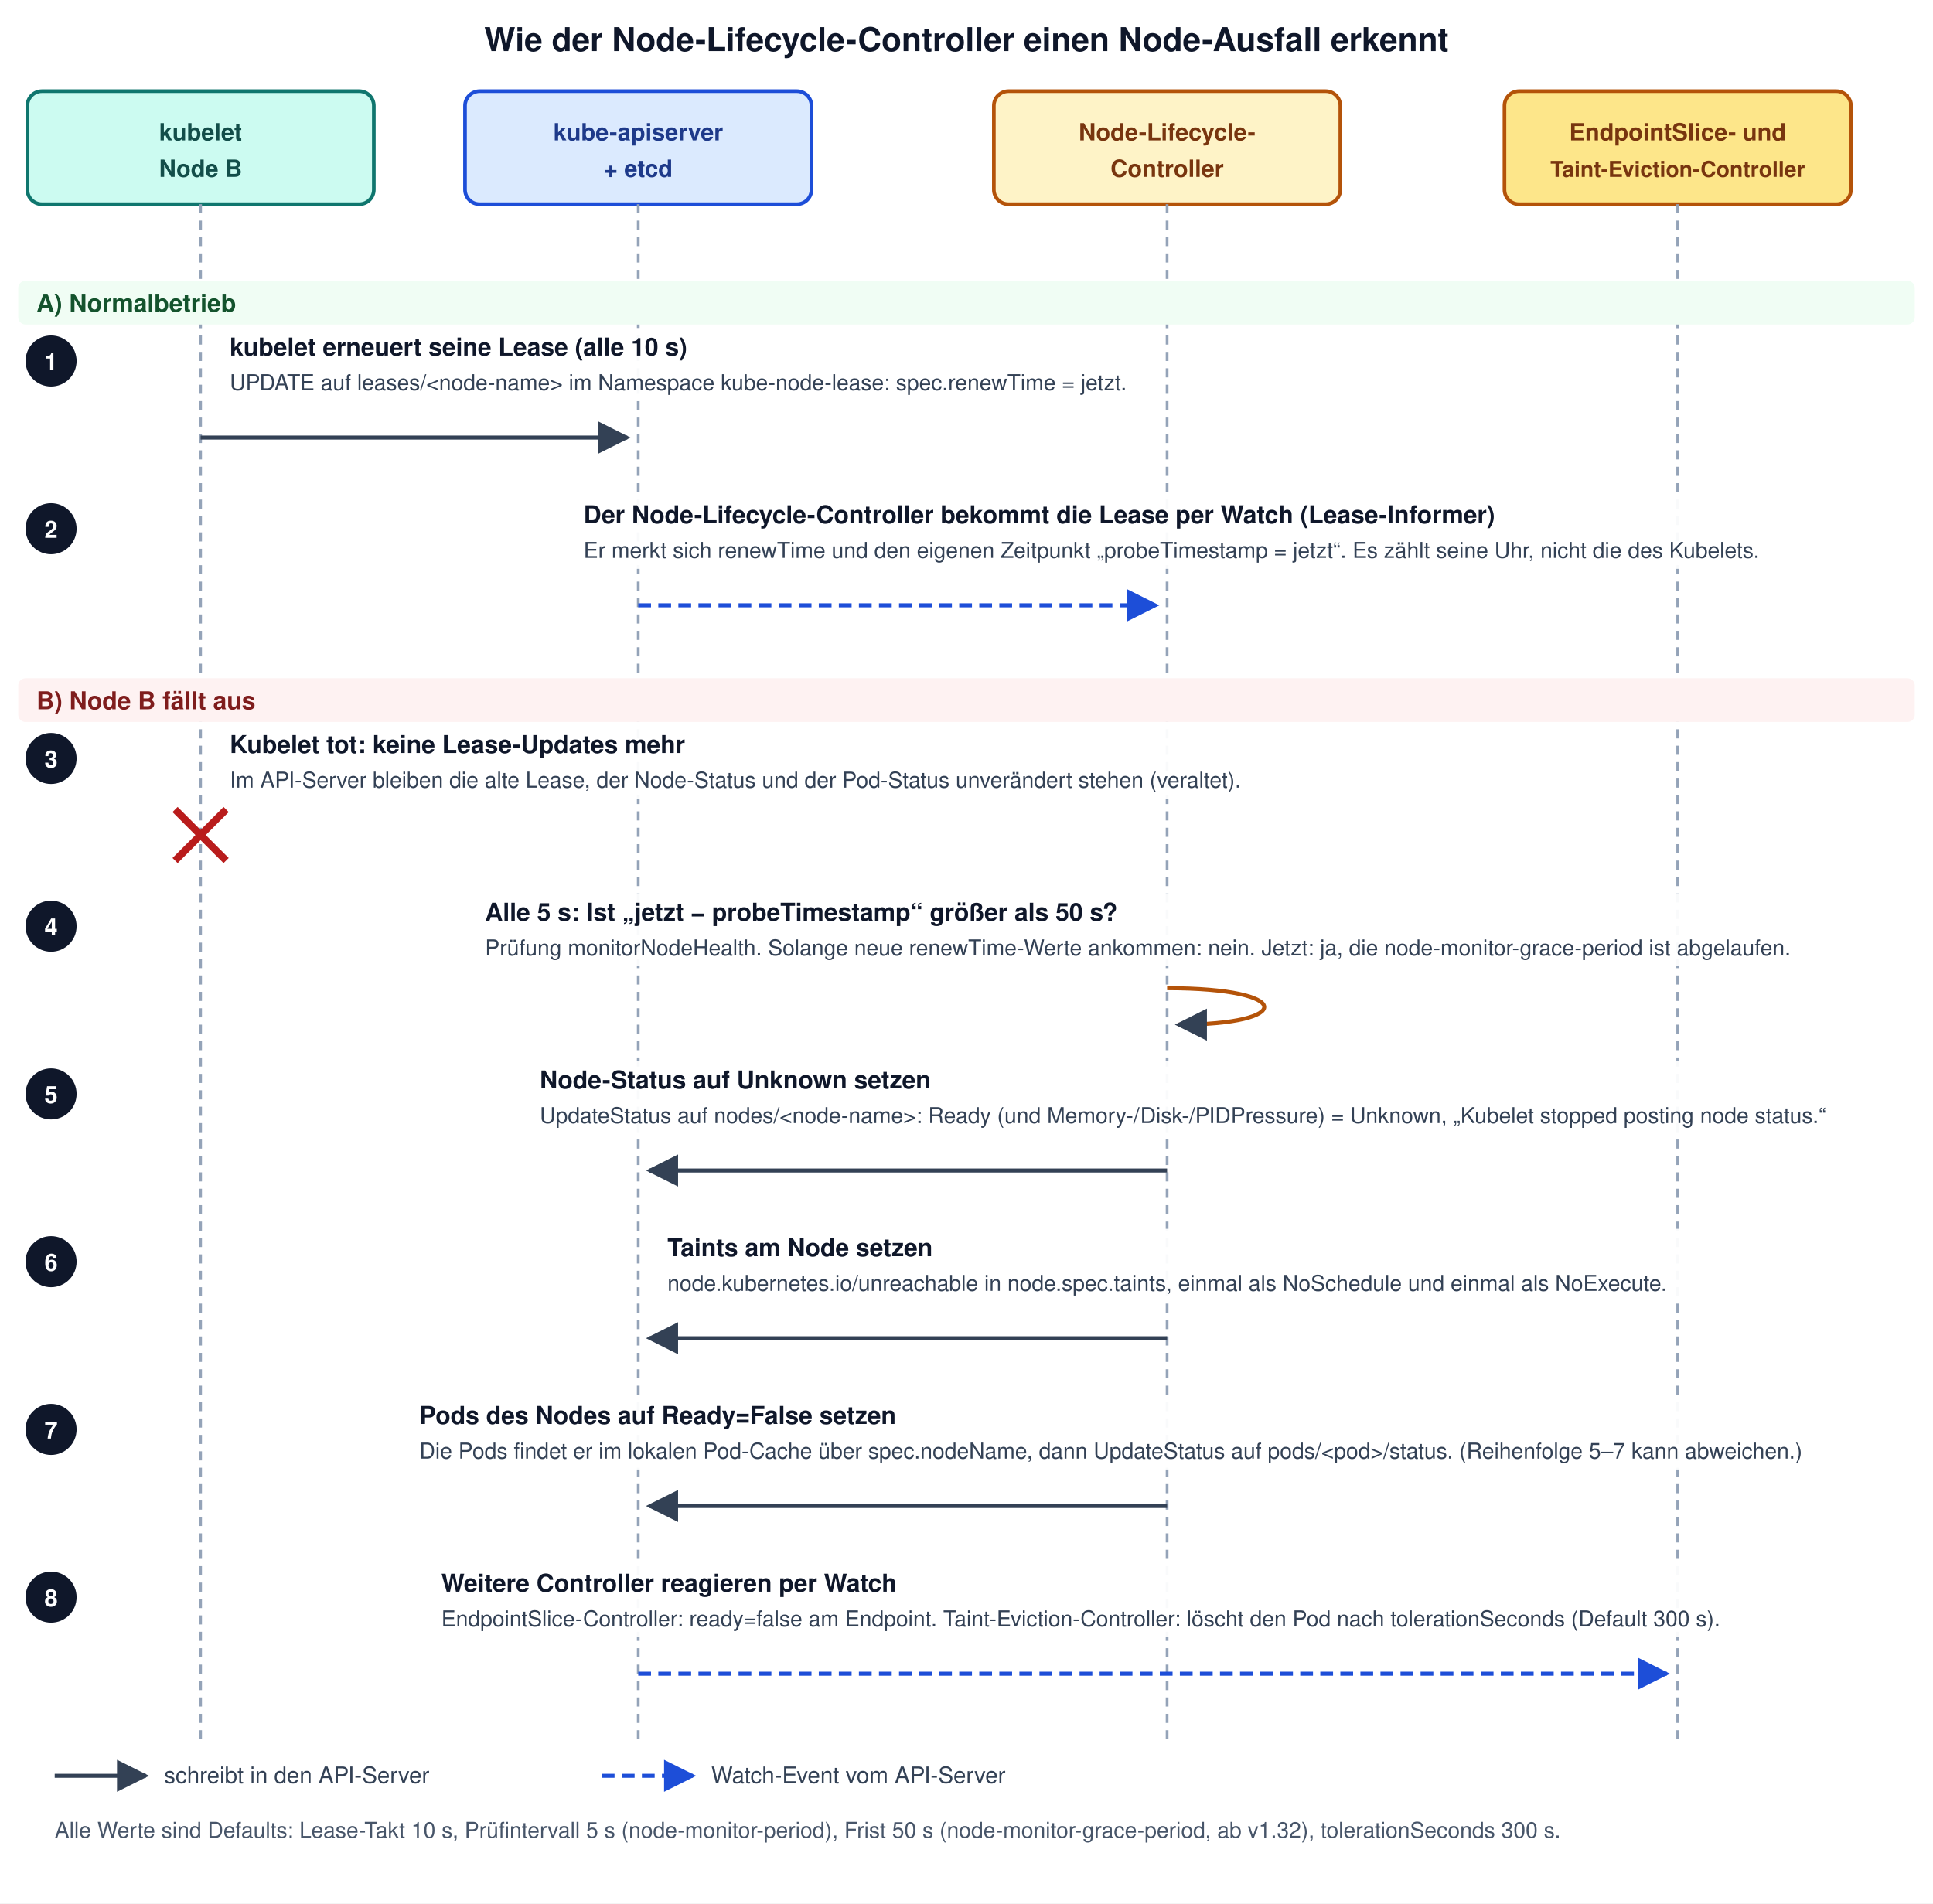
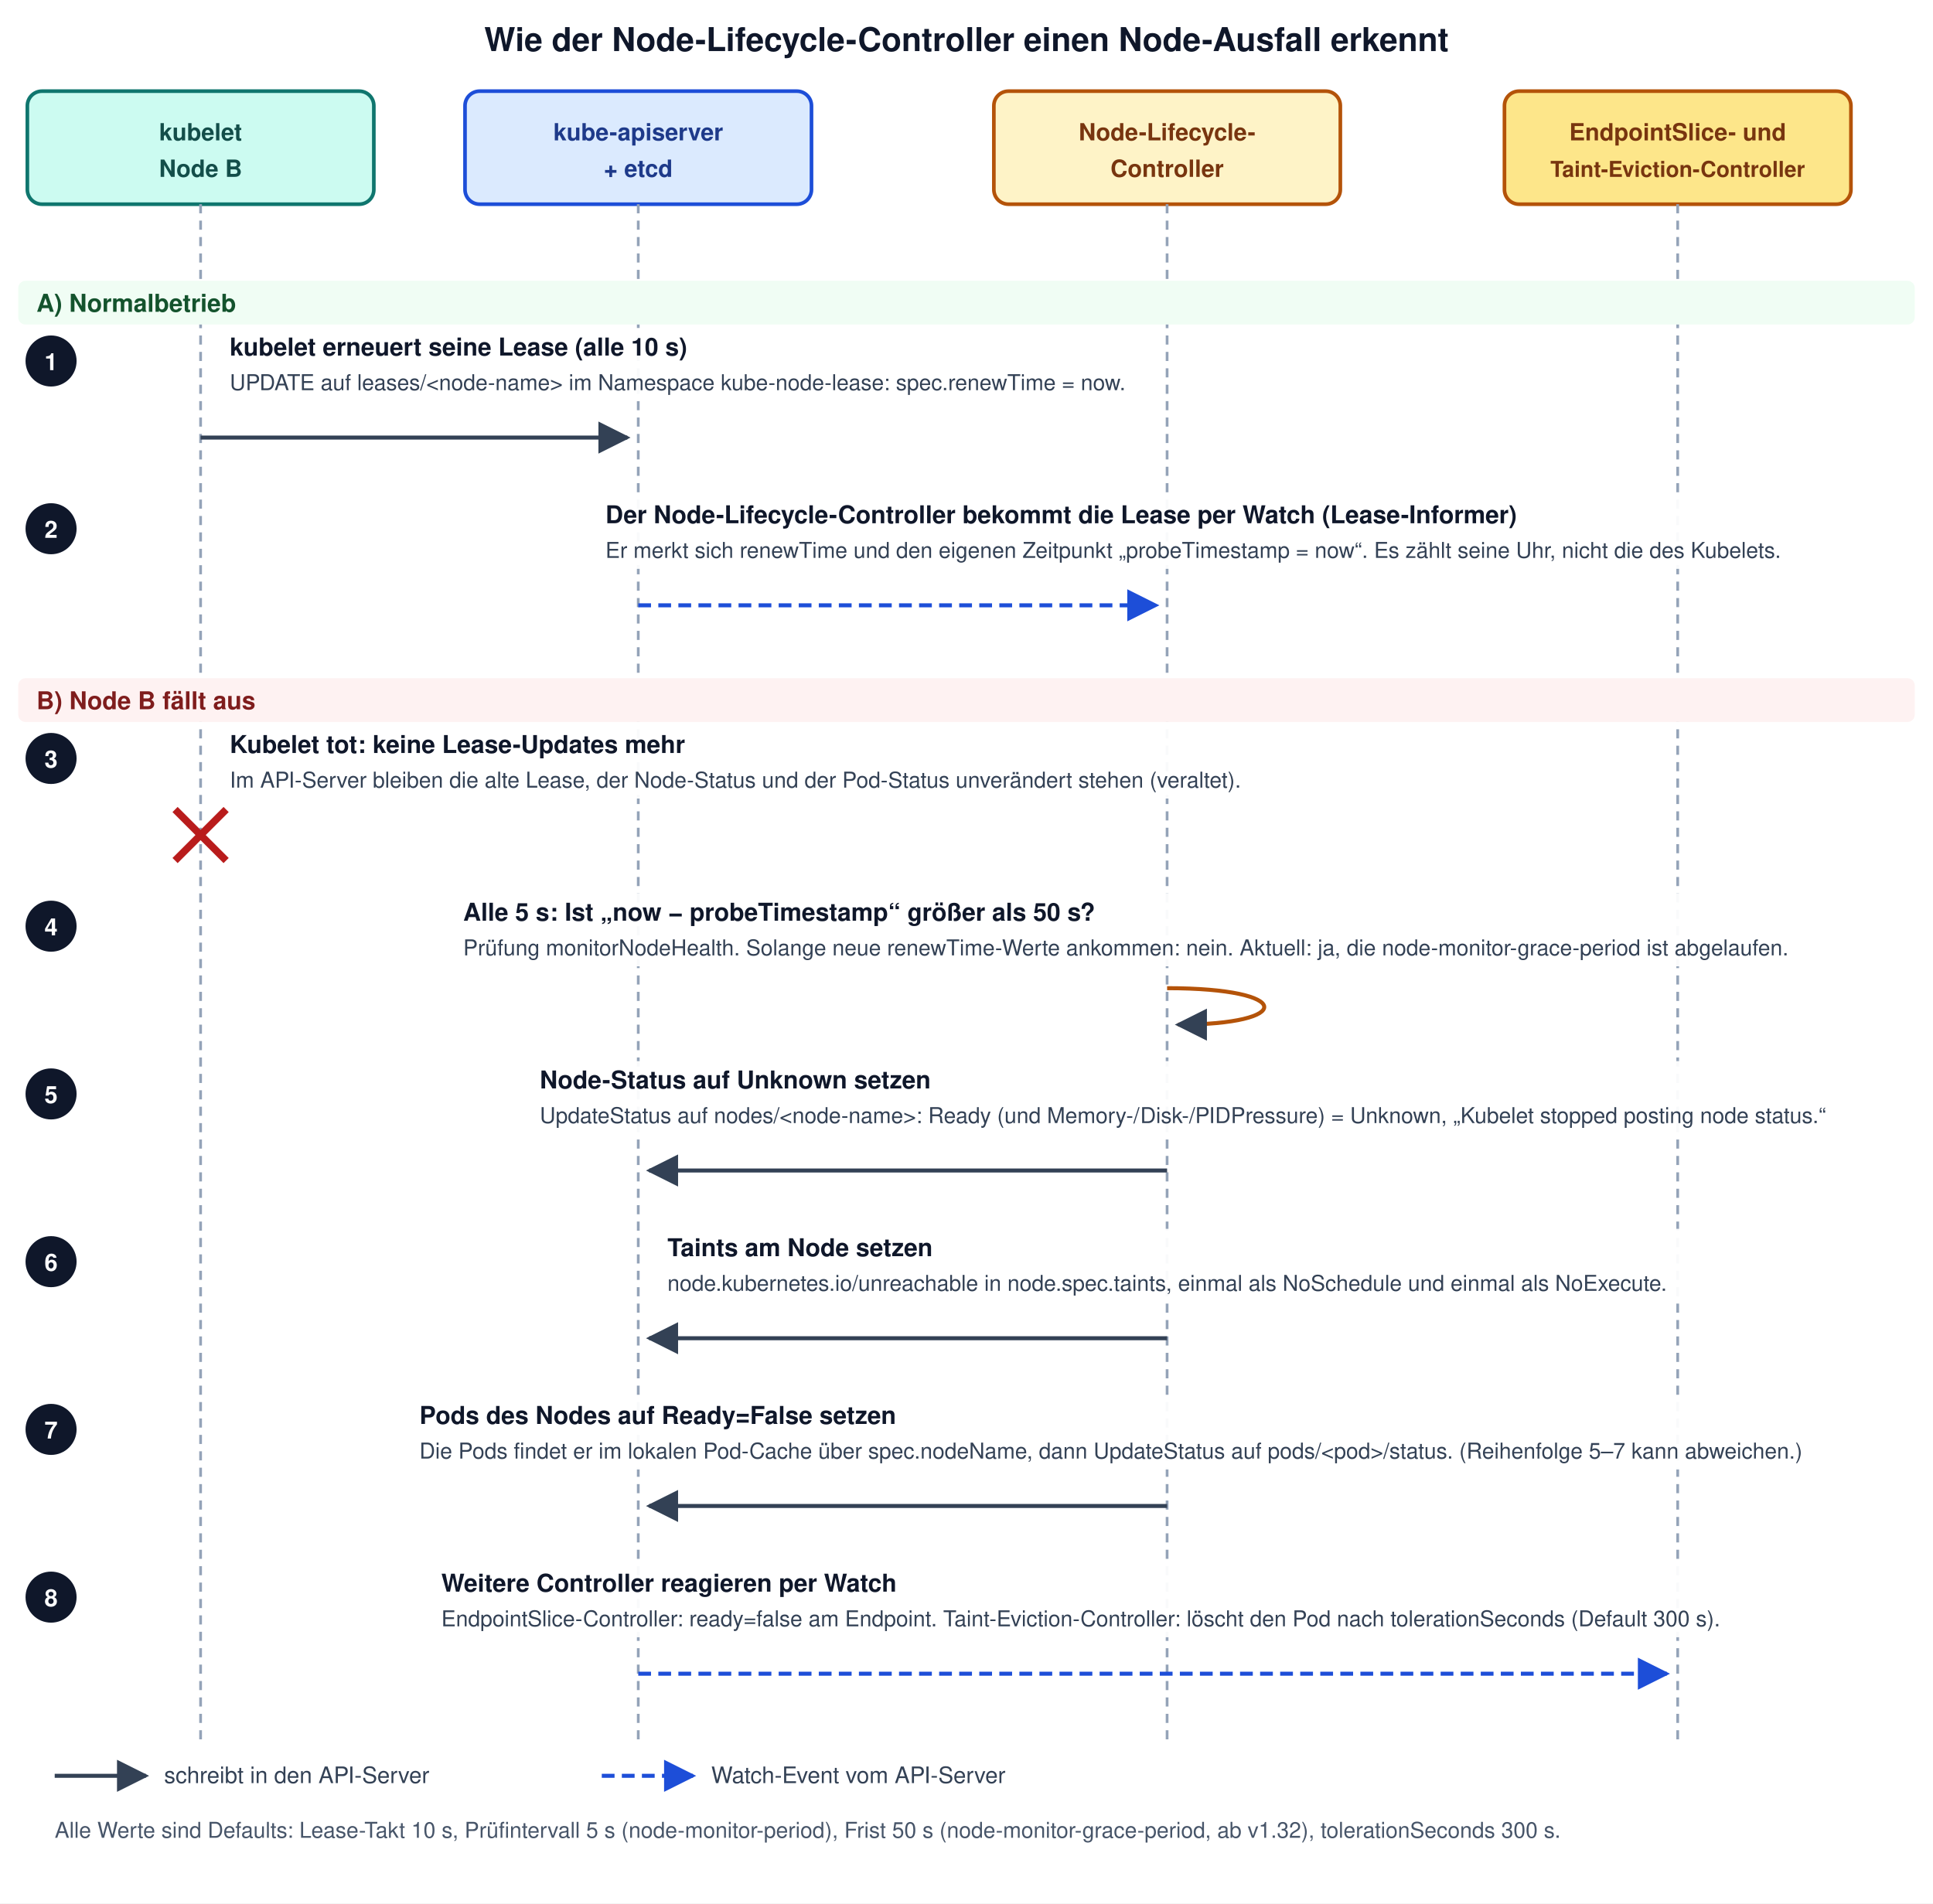
<svg xmlns="http://www.w3.org/2000/svg" viewBox="0 0 1060 1044" font-family="Helvetica, Arial, sans-serif" font-size="13">
  <defs>
    <marker id="mk" viewBox="0 0 10 10" refX="9" refY="5" markerWidth="8" markerHeight="8" orient="auto">
      <path d="M0,0 L10,5 L0,10 z" fill="#334155" />
    </marker>
    <marker id="md" viewBox="0 0 10 10" refX="9" refY="5" markerWidth="8" markerHeight="8" orient="auto">
      <path d="M0,0 L10,5 L0,10 z" fill="#1d4ed8" />
    </marker>
    <marker id="mr" viewBox="0 0 10 10" refX="9" refY="5" markerWidth="8" markerHeight="8" orient="auto">
      <path d="M0,0 L10,5 L0,10 z" fill="#b91c1c" />
    </marker>
  </defs>
  <rect width="1060" height="1044" fill="#ffffff" />
  <text x="530.0" y="28" text-anchor="middle" font-size="18" font-weight="bold" fill="#0f172a">Wie der Node-Lifecycle-Controller einen Node-Ausfall erkennt</text>
  <rect x="15" y="50" width="190" height="62" rx="8" fill="#ccfbf1" stroke="#0f766e" stroke-width="2" />
  <text x="110" y="77" text-anchor="middle" font-weight="bold" fill="#134e4a">kubelet</text>
  <text x="110" y="97" text-anchor="middle" font-weight="bold" fill="#134e4a" font-size="13">Node B</text>
  <line x1="110" y1="112" x2="110" y2="954" stroke="#94a3b8" stroke-width="1.5" stroke-dasharray="5 4" />
  <rect x="255" y="50" width="190" height="62" rx="8" fill="#dbeafe" stroke="#1d4ed8" stroke-width="2" />
  <text x="350" y="77" text-anchor="middle" font-weight="bold" fill="#1e3a8a">kube-apiserver</text>
  <text x="350" y="97" text-anchor="middle" font-weight="bold" fill="#1e3a8a" font-size="13">+ etcd</text>
  <line x1="350" y1="112" x2="350" y2="954" stroke="#94a3b8" stroke-width="1.5" stroke-dasharray="5 4" />
  <rect x="545" y="50" width="190" height="62" rx="8" fill="#fef3c7" stroke="#b45309" stroke-width="2" />
  <text x="640" y="77" text-anchor="middle" font-weight="bold" fill="#78350f">Node-Lifecycle-</text>
  <text x="640" y="97" text-anchor="middle" font-weight="bold" fill="#78350f" font-size="13">Controller</text>
  <line x1="640" y1="112" x2="640" y2="954" stroke="#94a3b8" stroke-width="1.5" stroke-dasharray="5 4" />
  <rect x="825" y="50" width="190" height="62" rx="8" fill="#fde68a" stroke="#b45309" stroke-width="2" />
  <text x="920" y="77" text-anchor="middle" font-weight="bold" fill="#78350f">EndpointSlice- und</text>
  <text x="920" y="97" text-anchor="middle" font-weight="bold" fill="#78350f" font-size="12">Taint-Eviction-Controller</text>
  <line x1="920" y1="112" x2="920" y2="954" stroke="#94a3b8" stroke-width="1.5" stroke-dasharray="5 4" />
  <rect x="10" y="154" width="1040" height="24" rx="4" fill="#f0fdf4" stroke="none" />
  <text x="20" y="171" font-weight="bold" fill="#14532d" font-size="13.5">A) Normalbetrieb</text>
-   <rect x="120" y="180" width="512.0" height="40" rx="4" fill="#ffffff" fill-opacity="0.94" />
+   <rect x="120" y="180" width="500.0" height="40" rx="4" fill="#ffffff" fill-opacity="0.94" />
  <text x="126" y="195" font-weight="bold" fill="#0f172a" font-size="13.5">kubelet erneuert seine Lease (alle 10 s)</text>
-   <text x="126" y="214" fill="#334155" font-size="12">UPDATE auf leases/&lt;node-name&gt; im Namespace kube-node-lease: spec.renewTime = jetzt.</text>
+   <text x="126" y="214" fill="#334155" font-size="12">UPDATE auf leases/&lt;node-name&gt; im Namespace kube-node-lease: spec.renewTime = now.</text>
  <circle cx="28" cy="198" r="14" fill="#0f172a" />
  <text x="28" y="203" text-anchor="middle" fill="#fff" font-weight="bold">1</text>
  <line x1="110" y1="240" x2="344" y2="240" stroke="#334155" stroke-width="2.2" marker-end="url(#mk)" />
-   <rect x="314.0" y="272" width="728.0" height="40" rx="4" fill="#ffffff" fill-opacity="0.94" />
-   <text x="320.0" y="287" font-weight="bold" fill="#0f172a" font-size="13.5">Der Node-Lifecycle-Controller bekommt die Lease per Watch (Lease-Informer)</text>
-   <text x="320.0" y="306" fill="#334155" font-size="12">Er merkt sich renewTime und den eigenen Zeitpunkt „probeTimestamp = jetzt“. Es zählt seine Uhr, nicht die des Kubelets.</text>
+   <rect x="326.0" y="272" width="716.0" height="40" rx="4" fill="#ffffff" fill-opacity="0.94" />
+   <text x="332.0" y="287" font-weight="bold" fill="#0f172a" font-size="13.5">Der Node-Lifecycle-Controller bekommt die Lease per Watch (Lease-Informer)</text>
+   <text x="332.0" y="306" fill="#334155" font-size="12">Er merkt sich renewTime und den eigenen Zeitpunkt „probeTimestamp = now“. Es zählt seine Uhr, nicht die des Kubelets.</text>
  <circle cx="28" cy="290" r="14" fill="#0f172a" />
  <text x="28" y="295" text-anchor="middle" fill="#fff" font-weight="bold">2</text>
  <line x1="350" y1="332" x2="634" y2="332" stroke="#1d4ed8" stroke-width="2.2" stroke-dasharray="7 4" marker-end="url(#md)" />
  <rect x="10" y="372" width="1040" height="24" rx="4" fill="#fef2f2" stroke="none" />
  <text x="20" y="389" font-weight="bold" fill="#7f1d1d" font-size="13.5">B) Node B fällt aus</text>
  <rect x="120" y="398" width="632.0" height="40" rx="4" fill="#ffffff" fill-opacity="0.94" />
  <text x="126" y="413" font-weight="bold" fill="#0f172a" font-size="13.5">Kubelet tot: keine Lease-Updates mehr</text>
  <text x="126" y="432" fill="#334155" font-size="12">Im API-Server bleiben die alte Lease, der Node-Status und der Pod-Status unverändert stehen (veraltet).</text>
  <circle cx="28" cy="416" r="14" fill="#0f172a" />
  <text x="28" y="421" text-anchor="middle" fill="#fff" font-weight="bold">3</text>
  <line x1="96" y1="444" x2="124" y2="472" stroke="#b91c1c" stroke-width="4" />
  <line x1="96" y1="472" x2="124" y2="444" stroke="#b91c1c" stroke-width="4" />
-   <rect x="260.0" y="490" width="782.0" height="40" rx="4" fill="#ffffff" fill-opacity="0.94" />
-   <text x="266.0" y="505" font-weight="bold" fill="#0f172a" font-size="13.5">Alle 5 s: Ist „jetzt − probeTimestamp“ größer als 50 s?</text>
-   <text x="266.0" y="524" fill="#334155" font-size="12">Prüfung monitorNodeHealth. Solange neue renewTime-Werte ankommen: nein. Jetzt: ja, die node-monitor-grace-period ist abgelaufen.</text>
+   <rect x="248.0" y="490" width="794.0" height="40" rx="4" fill="#ffffff" fill-opacity="0.94" />
+   <text x="254.0" y="505" font-weight="bold" fill="#0f172a" font-size="13.5">Alle 5 s: Ist „now − probeTimestamp“ größer als 50 s?</text>
+   <text x="254.0" y="524" fill="#334155" font-size="12">Prüfung monitorNodeHealth. Solange neue renewTime-Werte ankommen: nein. Aktuell: ja, die node-monitor-grace-period ist abgelaufen.</text>
  <circle cx="28" cy="508" r="14" fill="#0f172a" />
  <text x="28" y="513" text-anchor="middle" fill="#fff" font-weight="bold">4</text>
  <path d="M640,542 C710,542 710,562 646,562" fill="none" stroke="#b45309" stroke-width="2.2" marker-end="url(#mk)" />
  <rect x="290.0" y="582" width="752.0" height="40" rx="4" fill="#ffffff" fill-opacity="0.94" />
  <text x="296.0" y="597" font-weight="bold" fill="#0f172a" font-size="13.5">Node-Status auf Unknown setzen</text>
  <text x="296.0" y="616" fill="#334155" font-size="12">UpdateStatus auf nodes/&lt;node-name&gt;: Ready (und Memory-/Disk-/PIDPressure) = Unknown, „Kubelet stopped posting node status.“</text>
  <circle cx="28" cy="600" r="14" fill="#0f172a" />
  <text x="28" y="605" text-anchor="middle" fill="#fff" font-weight="bold">5</text>
  <line x1="640" y1="642" x2="356" y2="642" stroke="#334155" stroke-width="2.2" marker-end="url(#mk)" />
  <rect x="360" y="674" width="608.0" height="40" rx="4" fill="#ffffff" fill-opacity="0.94" />
  <text x="366" y="689" font-weight="bold" fill="#0f172a" font-size="13.5">Taints am Node setzen</text>
  <text x="366" y="708" fill="#334155" font-size="12">node.kubernetes.io/unreachable in node.spec.taints, einmal als NoSchedule und einmal als NoExecute.</text>
  <circle cx="28" cy="692" r="14" fill="#0f172a" />
  <text x="28" y="697" text-anchor="middle" fill="#fff" font-weight="bold">6</text>
  <line x1="640" y1="734" x2="356" y2="734" stroke="#334155" stroke-width="2.2" marker-end="url(#mk)" />
  <rect x="224.0" y="766" width="818.0" height="40" rx="4" fill="#ffffff" fill-opacity="0.94" />
  <text x="230.0" y="781" font-weight="bold" fill="#0f172a" font-size="13.5">Pods des Nodes auf Ready=False setzen</text>
  <text x="230.0" y="800" fill="#334155" font-size="12">Die Pods findet er im lokalen Pod-Cache über spec.nodeName, dann UpdateStatus auf pods/&lt;pod&gt;/status. (Reihenfolge 5–7 kann abweichen.)</text>
  <circle cx="28" cy="784" r="14" fill="#0f172a" />
  <text x="28" y="789" text-anchor="middle" fill="#fff" font-weight="bold">7</text>
  <line x1="640" y1="826" x2="356" y2="826" stroke="#334155" stroke-width="2.2" marker-end="url(#mk)" />
  <rect x="236.0" y="858" width="806.0" height="40" rx="4" fill="#ffffff" fill-opacity="0.94" />
  <text x="242.0" y="873" font-weight="bold" fill="#0f172a" font-size="13.5">Weitere Controller reagieren per Watch</text>
  <text x="242.0" y="892" fill="#334155" font-size="12">EndpointSlice-Controller: ready=false am Endpoint. Taint-Eviction-Controller: löscht den Pod nach tolerationSeconds (Default 300 s).</text>
  <circle cx="28" cy="876" r="14" fill="#0f172a" />
  <text x="28" y="881" text-anchor="middle" fill="#fff" font-weight="bold">8</text>
  <line x1="350" y1="918" x2="914" y2="918" stroke="#1d4ed8" stroke-width="2.2" stroke-dasharray="7 4" marker-end="url(#md)" />
  <line x1="30" y1="974" x2="80" y2="974" stroke="#334155" stroke-width="2.2" marker-end="url(#mk)" />
  <text x="90" y="978" fill="#334155" font-size="12.5">schreibt in den API-Server</text>
  <line x1="330" y1="974" x2="380" y2="974" stroke="#1d4ed8" stroke-width="2.2" stroke-dasharray="7 4" marker-end="url(#md)" />
  <text x="390" y="978" fill="#334155" font-size="12.5">Watch-Event vom API-Server</text>
  <text x="30" y="1008" fill="#475569" font-size="12">Alle Werte sind Defaults: Lease-Takt 10 s, Prüfintervall 5 s (node-monitor-period), Frist 50 s (node-monitor-grace-period, ab v1.32), tolerationSeconds 300 s.</text>
</svg>
